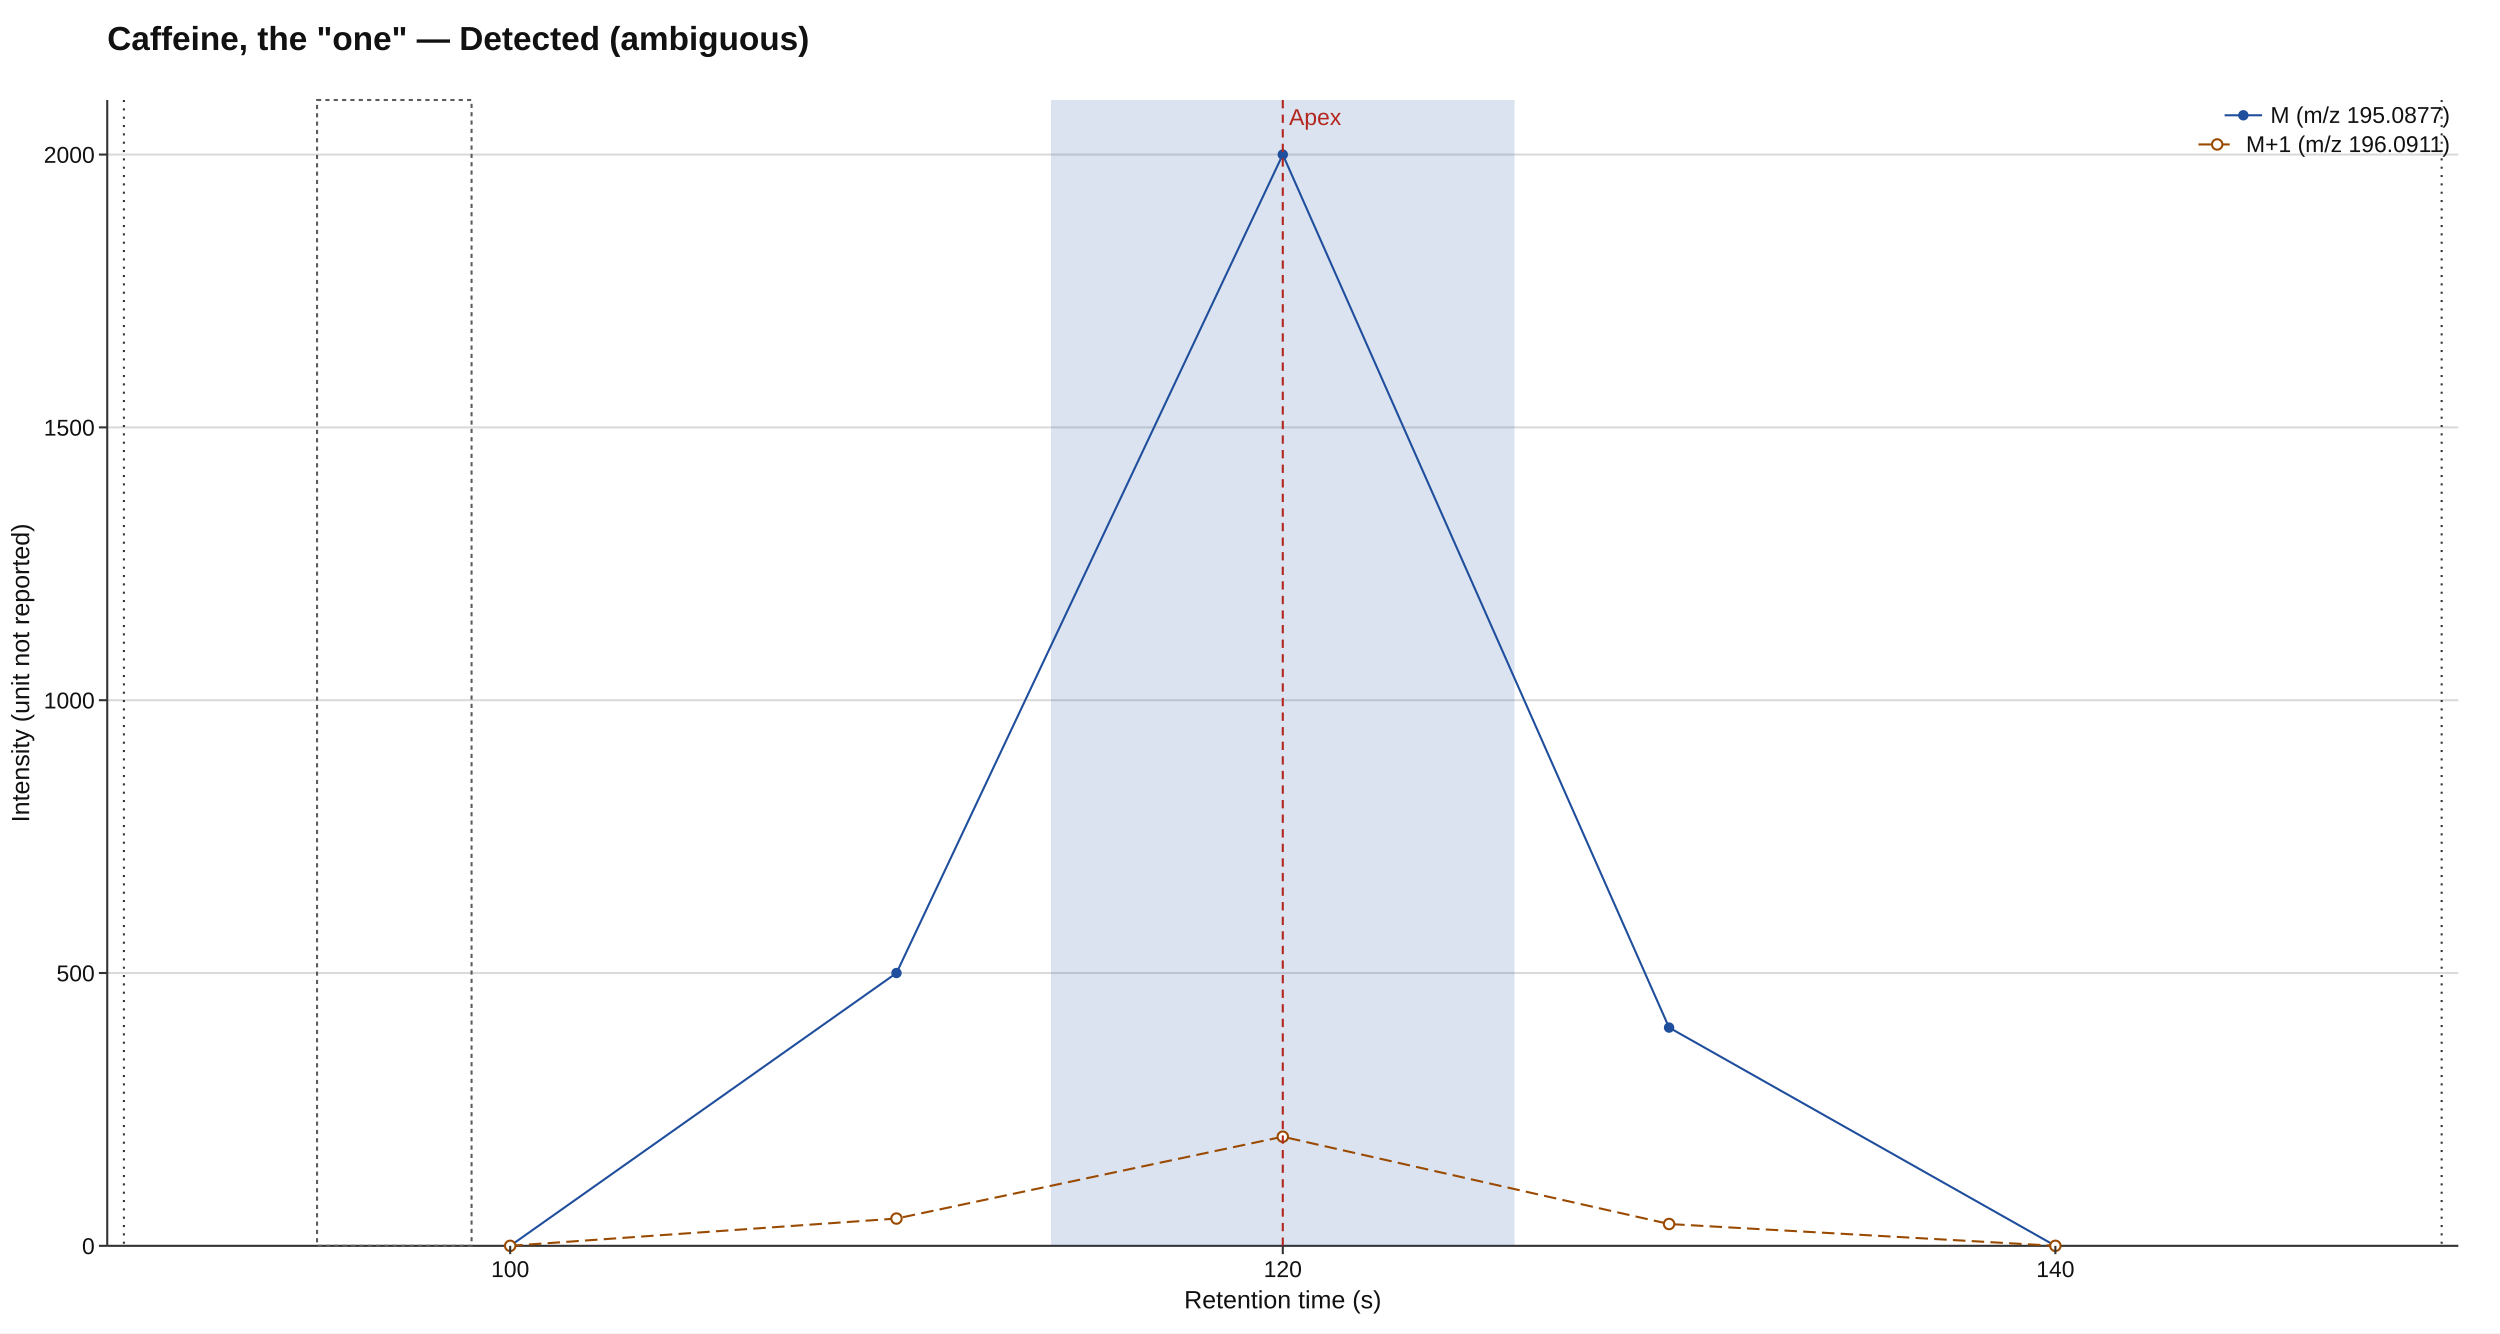
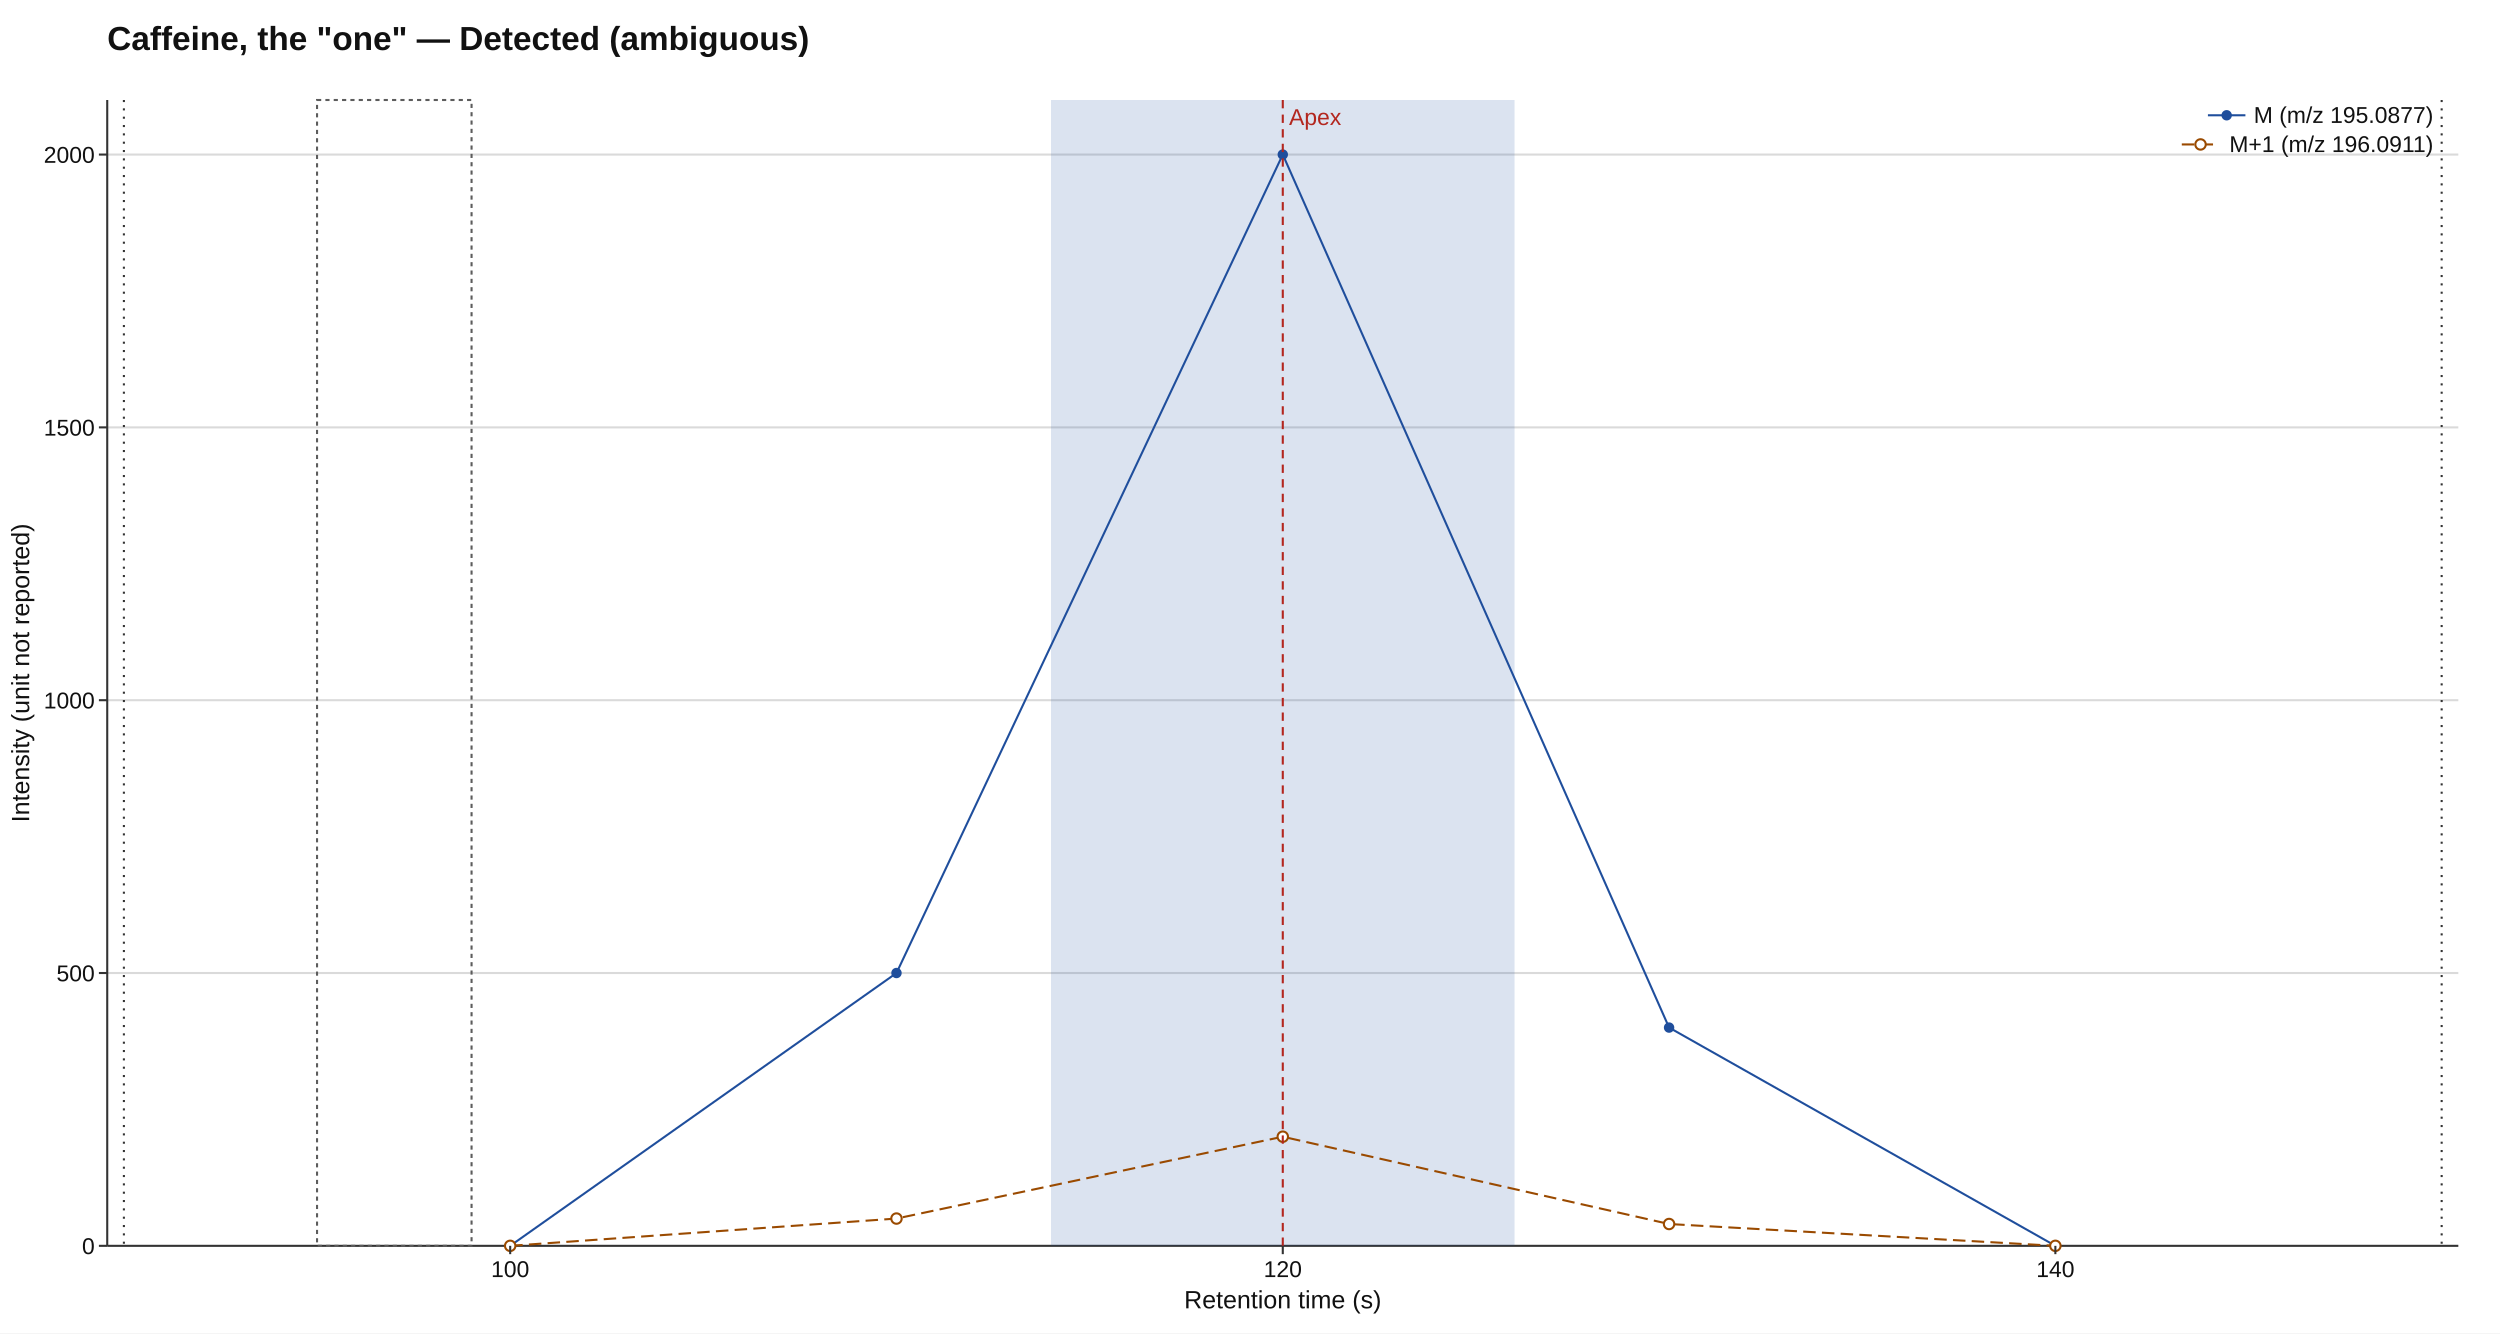
<svg xmlns="http://www.w3.org/2000/svg" width="1200.000" height="640.000" viewBox="0 0 1200.000 640.000" role="img">
  <rect x="0" y="0" width="1200.000" height="640.000" fill="#ffffff" />
  <text x="51.471" y="24.000" fill="#111111" font-family="Arial, 'Liberation Sans', Helvetica, sans-serif" font-size="16.000" font-weight="700" xml:space="preserve">Caffeine, the "one" — Detected (ambiguous)</text>
  <line x1="51.471" y1="467.048" x2="1180.000" y2="467.048" stroke="#333333" stroke-width="1.000" stroke-opacity="0.18" />
  <line x1="51.471" y1="336.095" x2="1180.000" y2="336.095" stroke="#333333" stroke-width="1.000" stroke-opacity="0.18" />
  <line x1="51.471" y1="205.143" x2="1180.000" y2="205.143" stroke="#333333" stroke-width="1.000" stroke-opacity="0.18" />
  <line x1="51.471" y1="74.190" x2="1180.000" y2="74.190" stroke="#333333" stroke-width="1.000" stroke-opacity="0.18" />
  <line x1="51.471" y1="598.000" x2="1180.000" y2="598.000" stroke="#333333" stroke-width="1.000" />
  <line x1="51.471" y1="48.000" x2="51.471" y2="598.000" stroke="#333333" stroke-width="1.000" />
  <line x1="59.471" y1="48.000" x2="59.471" y2="598.000" stroke="#333333" stroke-width="1.000" stroke-dasharray="1 3" />
  <line x1="1172.000" y1="48.000" x2="1172.000" y2="598.000" stroke="#333333" stroke-width="1.000" stroke-dasharray="1 3" />
  <rect x="504.482" y="48.000" width="222.506" height="550.000" fill="#1f4e9c" fill-opacity="0.16" />
  <rect x="152.181" y="48.000" width="74.169" height="550.000" fill="none" stroke="#5c5c5c" stroke-width="1.000" stroke-dasharray="2 2" />
  <path d="M244.892 598.000L430.314 467.048L615.735 74.190L801.157 493.238L986.578 598.000" fill="none" stroke="#1f4e9c" stroke-width="1.000" />
  <circle cx="244.892" cy="598.000" r="2.500" fill="#1f4e9c" />
  <circle cx="430.314" cy="467.048" r="2.500" fill="#1f4e9c" />
  <circle cx="615.735" cy="74.190" r="2.500" fill="#1f4e9c" />
  <circle cx="801.157" cy="493.238" r="2.500" fill="#1f4e9c" />
  <circle cx="986.578" cy="598.000" r="2.500" fill="#1f4e9c" />
  <path d="M244.892 598.000L430.314 584.905L615.735 545.619L801.157 587.524L986.578 598.000" fill="none" stroke="#9a4a00" stroke-width="1.000" stroke-dasharray="6 3" />
  <circle cx="244.892" cy="598.000" r="2.500" fill="#ffffff" stroke="#9a4a00" stroke-width="1.000" />
  <circle cx="430.314" cy="584.905" r="2.500" fill="#ffffff" stroke="#9a4a00" stroke-width="1.000" />
  <circle cx="615.735" cy="545.619" r="2.500" fill="#ffffff" stroke="#9a4a00" stroke-width="1.000" />
  <circle cx="801.157" cy="587.524" r="2.500" fill="#ffffff" stroke="#9a4a00" stroke-width="1.000" />
  <circle cx="986.578" cy="598.000" r="2.500" fill="#ffffff" stroke="#9a4a00" stroke-width="1.000" />
-   <line x1="1067.799" y1="55.333" x2="1085.799" y2="55.333" stroke="#1f4e9c" stroke-width="1.000" />
-   <circle cx="1076.799" cy="55.333" r="2.500" fill="#1f4e9c" />
-   <text x="1176.000" y="59.000" fill="#111111" font-family="Arial, 'Liberation Sans', Helvetica, sans-serif" font-size="11.000" text-anchor="end" xml:space="preserve">M (m/z 195.0877)</text>
-   <line x1="1055.258" y1="69.333" x2="1073.258" y2="69.333" stroke="#9a4a00" stroke-width="1.000" stroke-dasharray="6 3" />
-   <circle cx="1064.258" cy="69.333" r="2.500" fill="#ffffff" stroke="#9a4a00" stroke-width="1.000" />
-   <text x="1176.000" y="73.000" fill="#111111" font-family="Arial, 'Liberation Sans', Helvetica, sans-serif" font-size="11.000" text-anchor="end" xml:space="preserve">M+1 (m/z 196.0911)</text>
+   <line x1="1059.799" y1="55.333" x2="1077.799" y2="55.333" stroke="#1f4e9c" stroke-width="1.000" />
+   <circle cx="1068.799" cy="55.333" r="2.500" fill="#1f4e9c" />
+   <text x="1168.000" y="59.000" fill="#111111" font-family="Arial, 'Liberation Sans', Helvetica, sans-serif" font-size="11.000" text-anchor="end" xml:space="preserve">M (m/z 195.0877)</text>
+   <line x1="1047.258" y1="69.333" x2="1065.258" y2="69.333" stroke="#9a4a00" stroke-width="1.000" stroke-dasharray="6 3" />
+   <circle cx="1056.258" cy="69.333" r="2.500" fill="#ffffff" stroke="#9a4a00" stroke-width="1.000" />
+   <text x="1168.000" y="73.000" fill="#111111" font-family="Arial, 'Liberation Sans', Helvetica, sans-serif" font-size="11.000" text-anchor="end" xml:space="preserve">M+1 (m/z 196.0911)</text>
  <line x1="615.735" y1="48.000" x2="615.735" y2="598.000" stroke="#b3261e" stroke-width="1.000" stroke-dasharray="4 3" />
  <text x="618.735" y="60.000" fill="#b3261e" font-family="Arial, 'Liberation Sans', Helvetica, sans-serif" font-size="11.000">
    <tspan x="618.735" y="60.000" xml:space="preserve">Apex</tspan>
  </text>
  <line x1="47.471" y1="598.000" x2="51.471" y2="598.000" stroke="#333333" stroke-width="1.000" />
  <text x="45.471" y="601.960" fill="#111111" font-family="Arial, 'Liberation Sans', Helvetica, sans-serif" font-size="11.000" text-anchor="end" xml:space="preserve">0</text>
  <line x1="47.471" y1="467.048" x2="51.471" y2="467.048" stroke="#333333" stroke-width="1.000" />
  <text x="45.471" y="471.008" fill="#111111" font-family="Arial, 'Liberation Sans', Helvetica, sans-serif" font-size="11.000" text-anchor="end" xml:space="preserve">500</text>
  <line x1="47.471" y1="336.095" x2="51.471" y2="336.095" stroke="#333333" stroke-width="1.000" />
  <text x="45.471" y="340.055" fill="#111111" font-family="Arial, 'Liberation Sans', Helvetica, sans-serif" font-size="11.000" text-anchor="end" xml:space="preserve">1000</text>
  <line x1="47.471" y1="205.143" x2="51.471" y2="205.143" stroke="#333333" stroke-width="1.000" />
  <text x="45.471" y="209.103" fill="#111111" font-family="Arial, 'Liberation Sans', Helvetica, sans-serif" font-size="11.000" text-anchor="end" xml:space="preserve">1500</text>
  <line x1="47.471" y1="74.190" x2="51.471" y2="74.190" stroke="#333333" stroke-width="1.000" />
  <text x="45.471" y="78.150" fill="#111111" font-family="Arial, 'Liberation Sans', Helvetica, sans-serif" font-size="11.000" text-anchor="end" xml:space="preserve">2000</text>
  <line x1="244.892" y1="598.000" x2="244.892" y2="602.000" stroke="#333333" stroke-width="1.000" />
  <text x="244.892" y="613.000" fill="#111111" font-family="Arial, 'Liberation Sans', Helvetica, sans-serif" font-size="11.000" text-anchor="middle" xml:space="preserve">100</text>
  <line x1="615.735" y1="598.000" x2="615.735" y2="602.000" stroke="#333333" stroke-width="1.000" />
  <text x="615.735" y="613.000" fill="#111111" font-family="Arial, 'Liberation Sans', Helvetica, sans-serif" font-size="11.000" text-anchor="middle" xml:space="preserve">120</text>
  <line x1="986.578" y1="598.000" x2="986.578" y2="602.000" stroke="#333333" stroke-width="1.000" />
  <text x="986.578" y="613.000" fill="#111111" font-family="Arial, 'Liberation Sans', Helvetica, sans-serif" font-size="11.000" text-anchor="middle" xml:space="preserve">140</text>
  <text x="615.735" y="628.000" fill="#111111" font-family="Arial, 'Liberation Sans', Helvetica, sans-serif" font-size="12.000" text-anchor="middle" xml:space="preserve">Retention time (s)</text>
  <text x="14.000" y="323.000" fill="#111111" font-family="Arial, 'Liberation Sans', Helvetica, sans-serif" font-size="12.000" text-anchor="middle" transform="rotate(-90 14.000 323.000)" xml:space="preserve">Intensity (unit not reported)</text>
</svg>
